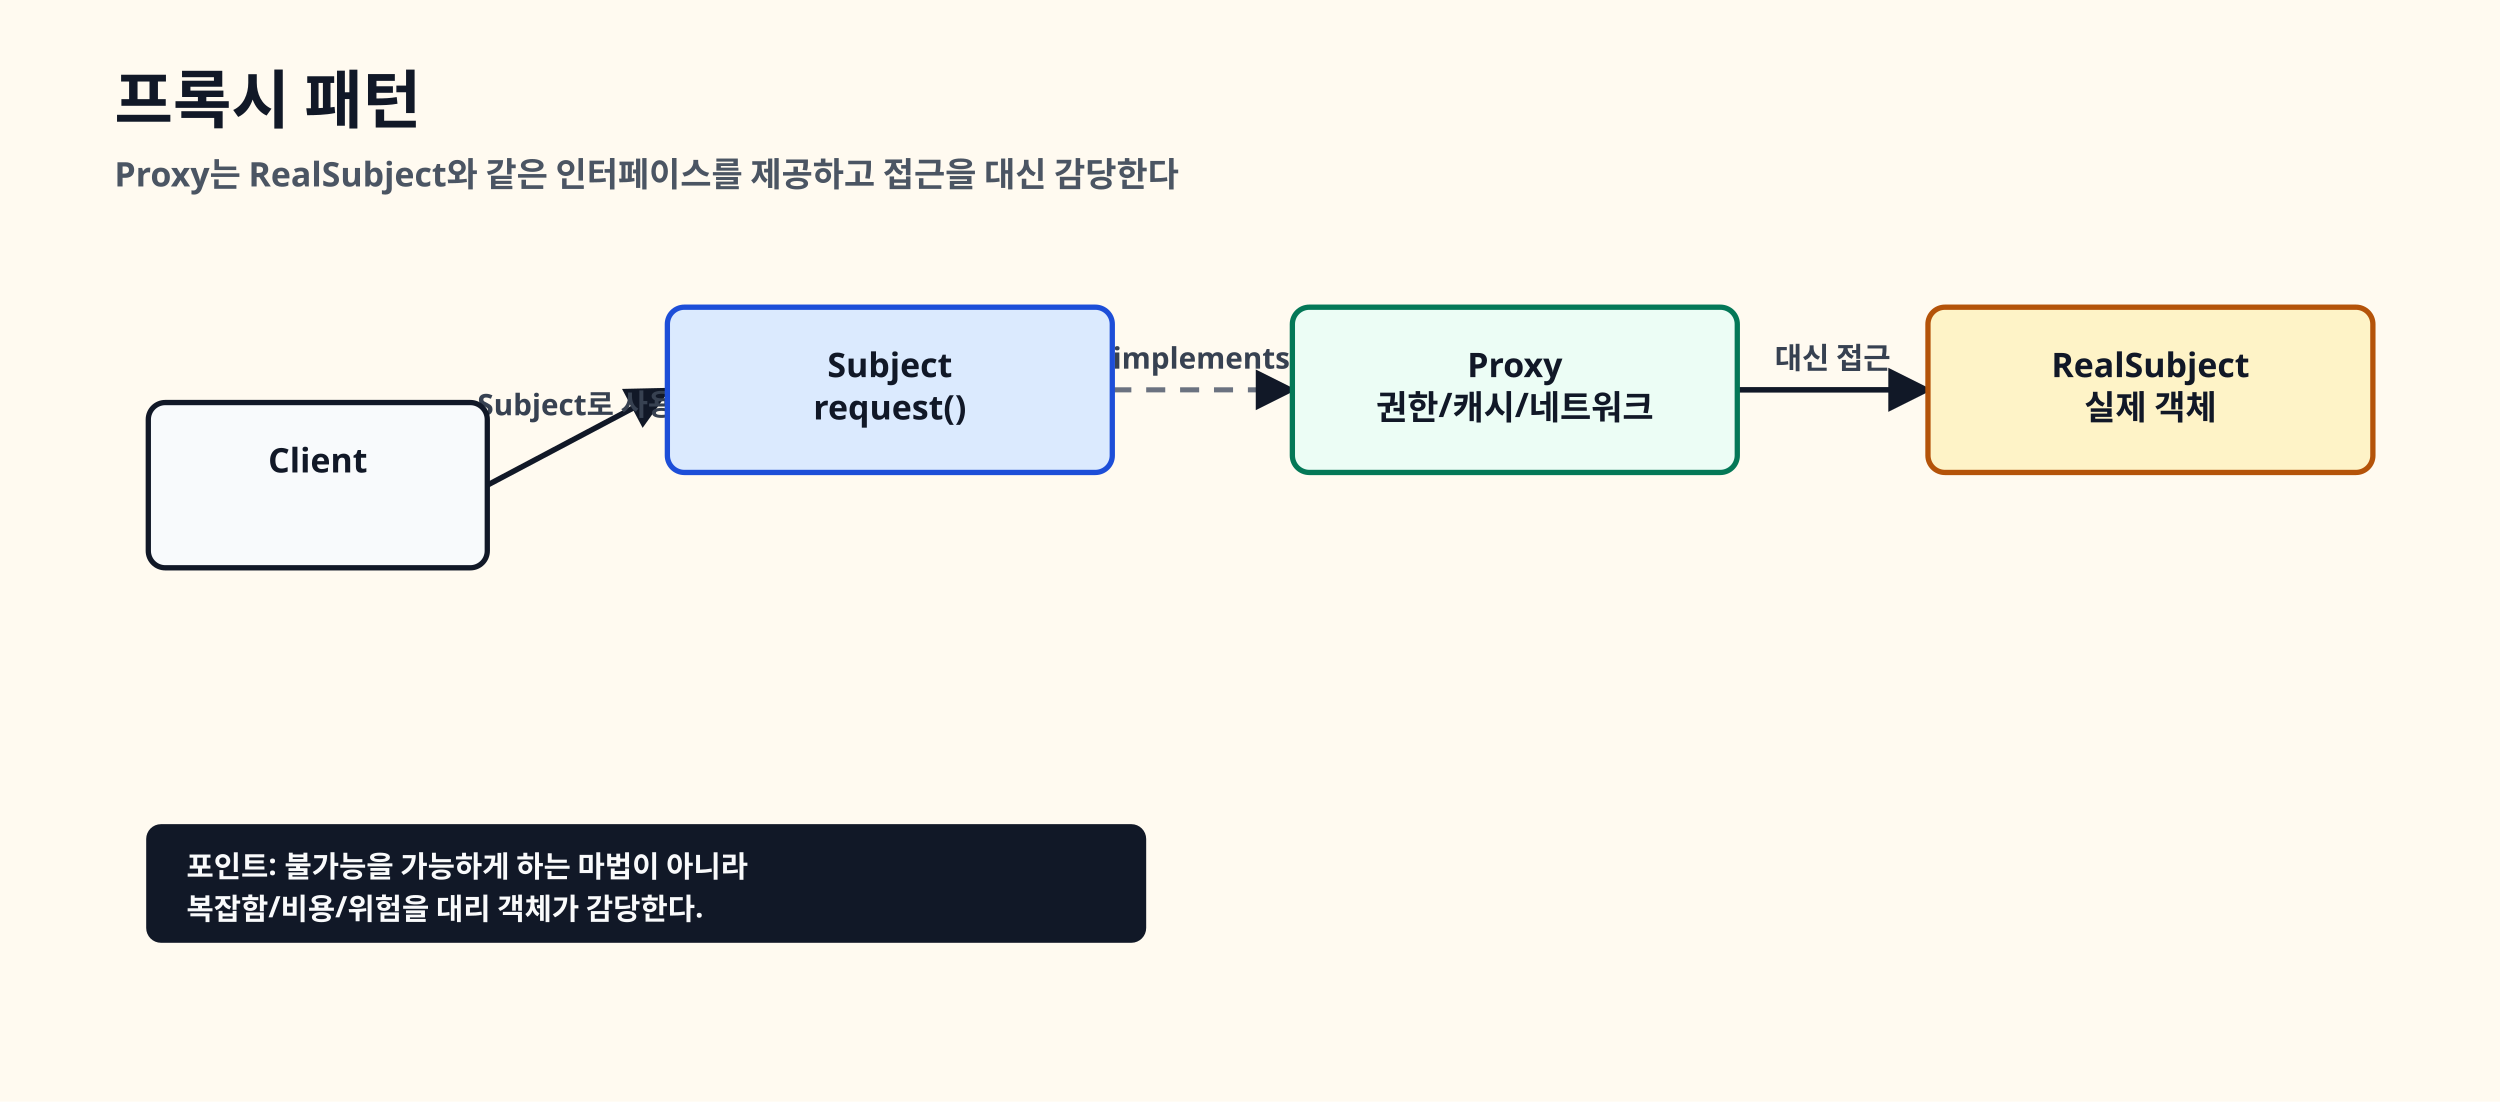
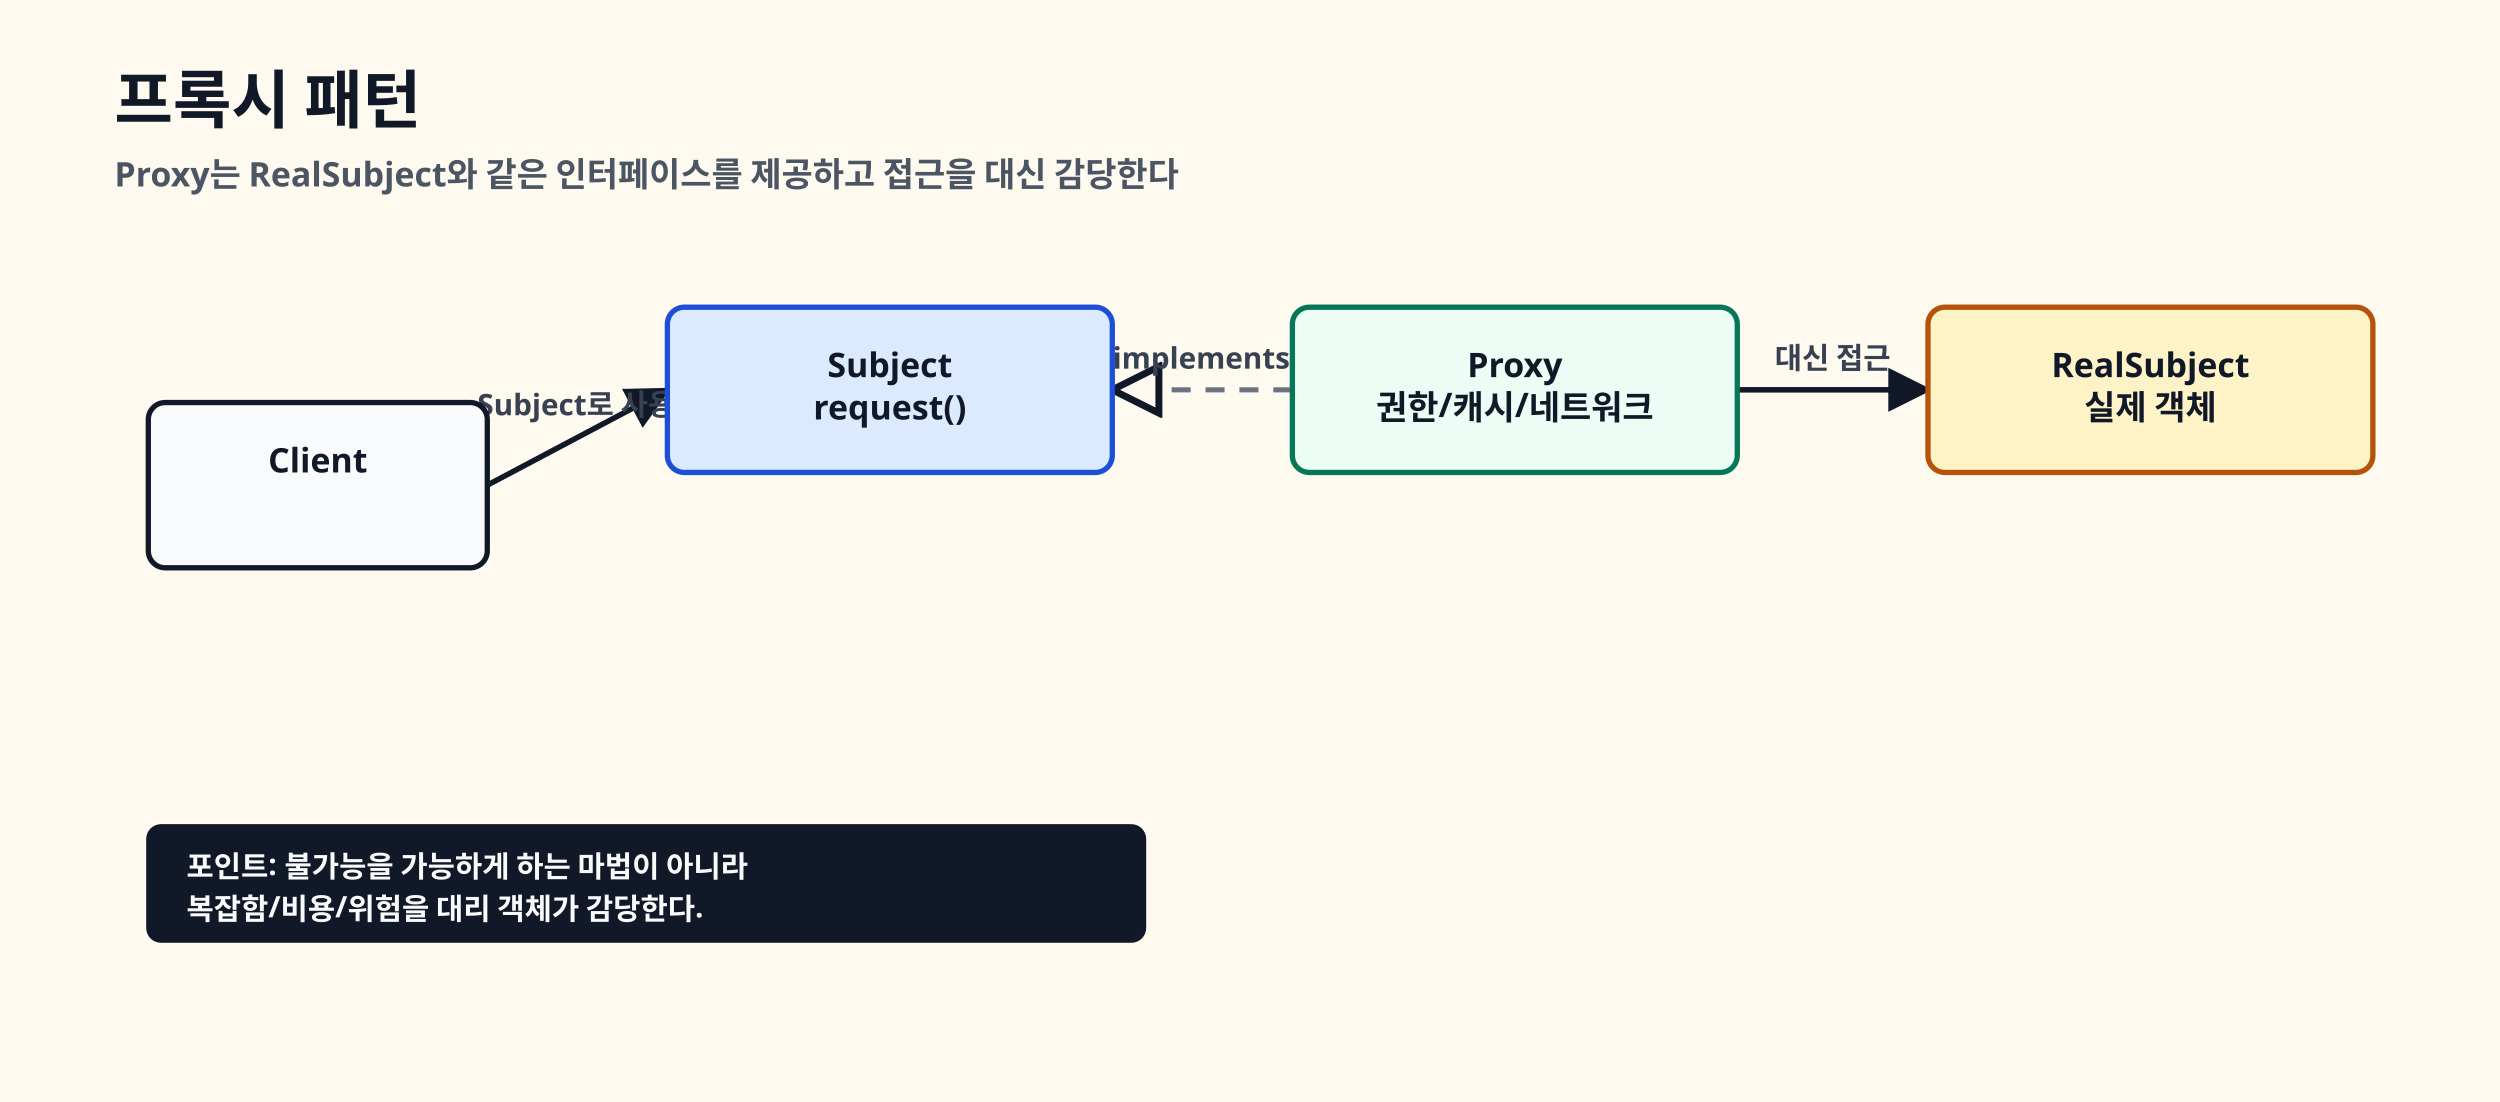
<svg xmlns="http://www.w3.org/2000/svg" width="1180" height="520" viewBox="0 0 1180 520" role="img" aria-label="프록시 패턴">
  <defs>
    <marker id="arrow" viewBox="0 0 10 10" refX="9" refY="5" markerWidth="8" markerHeight="8" orient="auto-start-reverse">
      <path d="M 0 0 L 10 5 L 0 10 z" fill="#111827" />
+     </marker>
+     <marker id="umlGeneralization" viewBox="0 0 12 12" refX="11" refY="6" markerWidth="11" markerHeight="11" orient="auto-start-reverse">
+       <path d="M 1 1 L 11 6 L 1 11 z" fill="#fffaf0" stroke="#111827" stroke-width="1.5" />
    </marker>
    <style>
      .title { font: 800 30px Apple SD Gothic Neo, Malgun Gothic, sans-serif; fill: #111827; }
      .subtitle { font: 600 16px Apple SD Gothic Neo, Malgun Gothic, sans-serif; fill: #4b5563; }
      .box { fill: #eef2ff; stroke: #1f2937; stroke-width: 2.5; }
      .actor { fill: #f8fafc; stroke: #111827; stroke-width: 2.5; }
      .abstract { fill: #dbeafe; stroke: #1d4ed8; stroke-width: 2.5; }
      .concrete { fill: #ecfdf5; stroke: #047857; stroke-width: 2.5; }
      .product { fill: #fef3c7; stroke: #b45309; stroke-width: 2.5; }
      .warning { fill: #fee2e2; stroke: #b91c1c; stroke-width: 2.5; }
      .boxText { font: 800 16px Apple SD Gothic Neo, Malgun Gothic, sans-serif; fill: #111827; }
      .mutedText { font: 700 15px Apple SD Gothic Neo, Malgun Gothic, sans-serif; fill: #374151; }
      .arrow { stroke: #111827; stroke-width: 2.6; fill: none; }
      .dashed { stroke: #6b7280; stroke-width: 2.4; stroke-dasharray: 9 7; fill: none; }
+       .inheritance { stroke: #111827; stroke-width: 2.4; fill: none; }
+       .realization { stroke: #6b7280; stroke-width: 2.4; stroke-dasharray: 9 7; fill: none; }
      .arrowLabel { font: 700 14px Apple SD Gothic Neo, Malgun Gothic, sans-serif; fill: #374151; }
      .noteBox { fill: #111827; stroke: #111827; stroke-width: 2; }
      .noteText { font: 700 14px Apple SD Gothic Neo, Malgun Gothic, sans-serif; fill: #f9fafb; }
    </style>
  </defs>
  <rect width="1180" height="520" fill="#fffaf0" />
  <text x="54" y="58" class="title">프록시 패턴</text>
  <text x="54" y="88" class="subtitle">Proxy는 RealSubject와 같은 인터페이스를 제공하고 접근을 대신 감당한다</text>
  <line x1="230" y1="229" x2="315" y2="184" class="arrow" marker-end="url(#arrow)" />
  <text x="272" y="196" text-anchor="middle" class="arrowLabel">Subject로 사용</text>
-   <line x1="525" y1="184" x2="610" y2="184" class="dashed" marker-end="url(#arrow)" />
+   <line x1="610" y1="184" x2="525" y2="184" class="realization" marker-end="url(#umlGeneralization)" />
  <text x="567" y="174" text-anchor="middle" class="arrowLabel">implements</text>
  <line x1="820" y1="184" x2="910" y2="184" class="arrow" marker-end="url(#arrow)" />
  <text x="865" y="174" text-anchor="middle" class="arrowLabel">대신 접근</text>
  <rect x="70" y="190" width="160" height="78" rx="8" class="actor" />
  <text x="150" y="223" text-anchor="middle" class="boxText">Client</text>
  <rect x="315" y="145" width="210" height="78" rx="8" class="abstract" />
  <text x="420" y="178" text-anchor="middle" class="boxText">Subject</text>
  <text x="420" y="198" text-anchor="middle" class="boxText">request()</text>
  <rect x="610" y="145" width="210" height="78" rx="8" class="concrete" />
  <text x="715" y="178" text-anchor="middle" class="boxText">Proxy</text>
  <text x="715" y="198" text-anchor="middle" class="boxText">권한/캐시/네트워크</text>
  <rect x="910" y="145" width="210" height="78" rx="8" class="product" />
  <text x="1015" y="178" text-anchor="middle" class="boxText">RealSubject</text>
  <text x="1015" y="198" text-anchor="middle" class="boxText">실제 객체</text>
  <rect x="70" y="390" width="470" height="54" rx="6" class="noteBox" />
  <text x="88" y="414" text-anchor="start" class="noteText">포인트: 불가능을 가능하게 하는 마법이 아니라</text>
  <text x="88" y="434" text-anchor="start" class="noteText">복잡함/비용/위험을 대리 객체가 감당한다.</text>
</svg>
